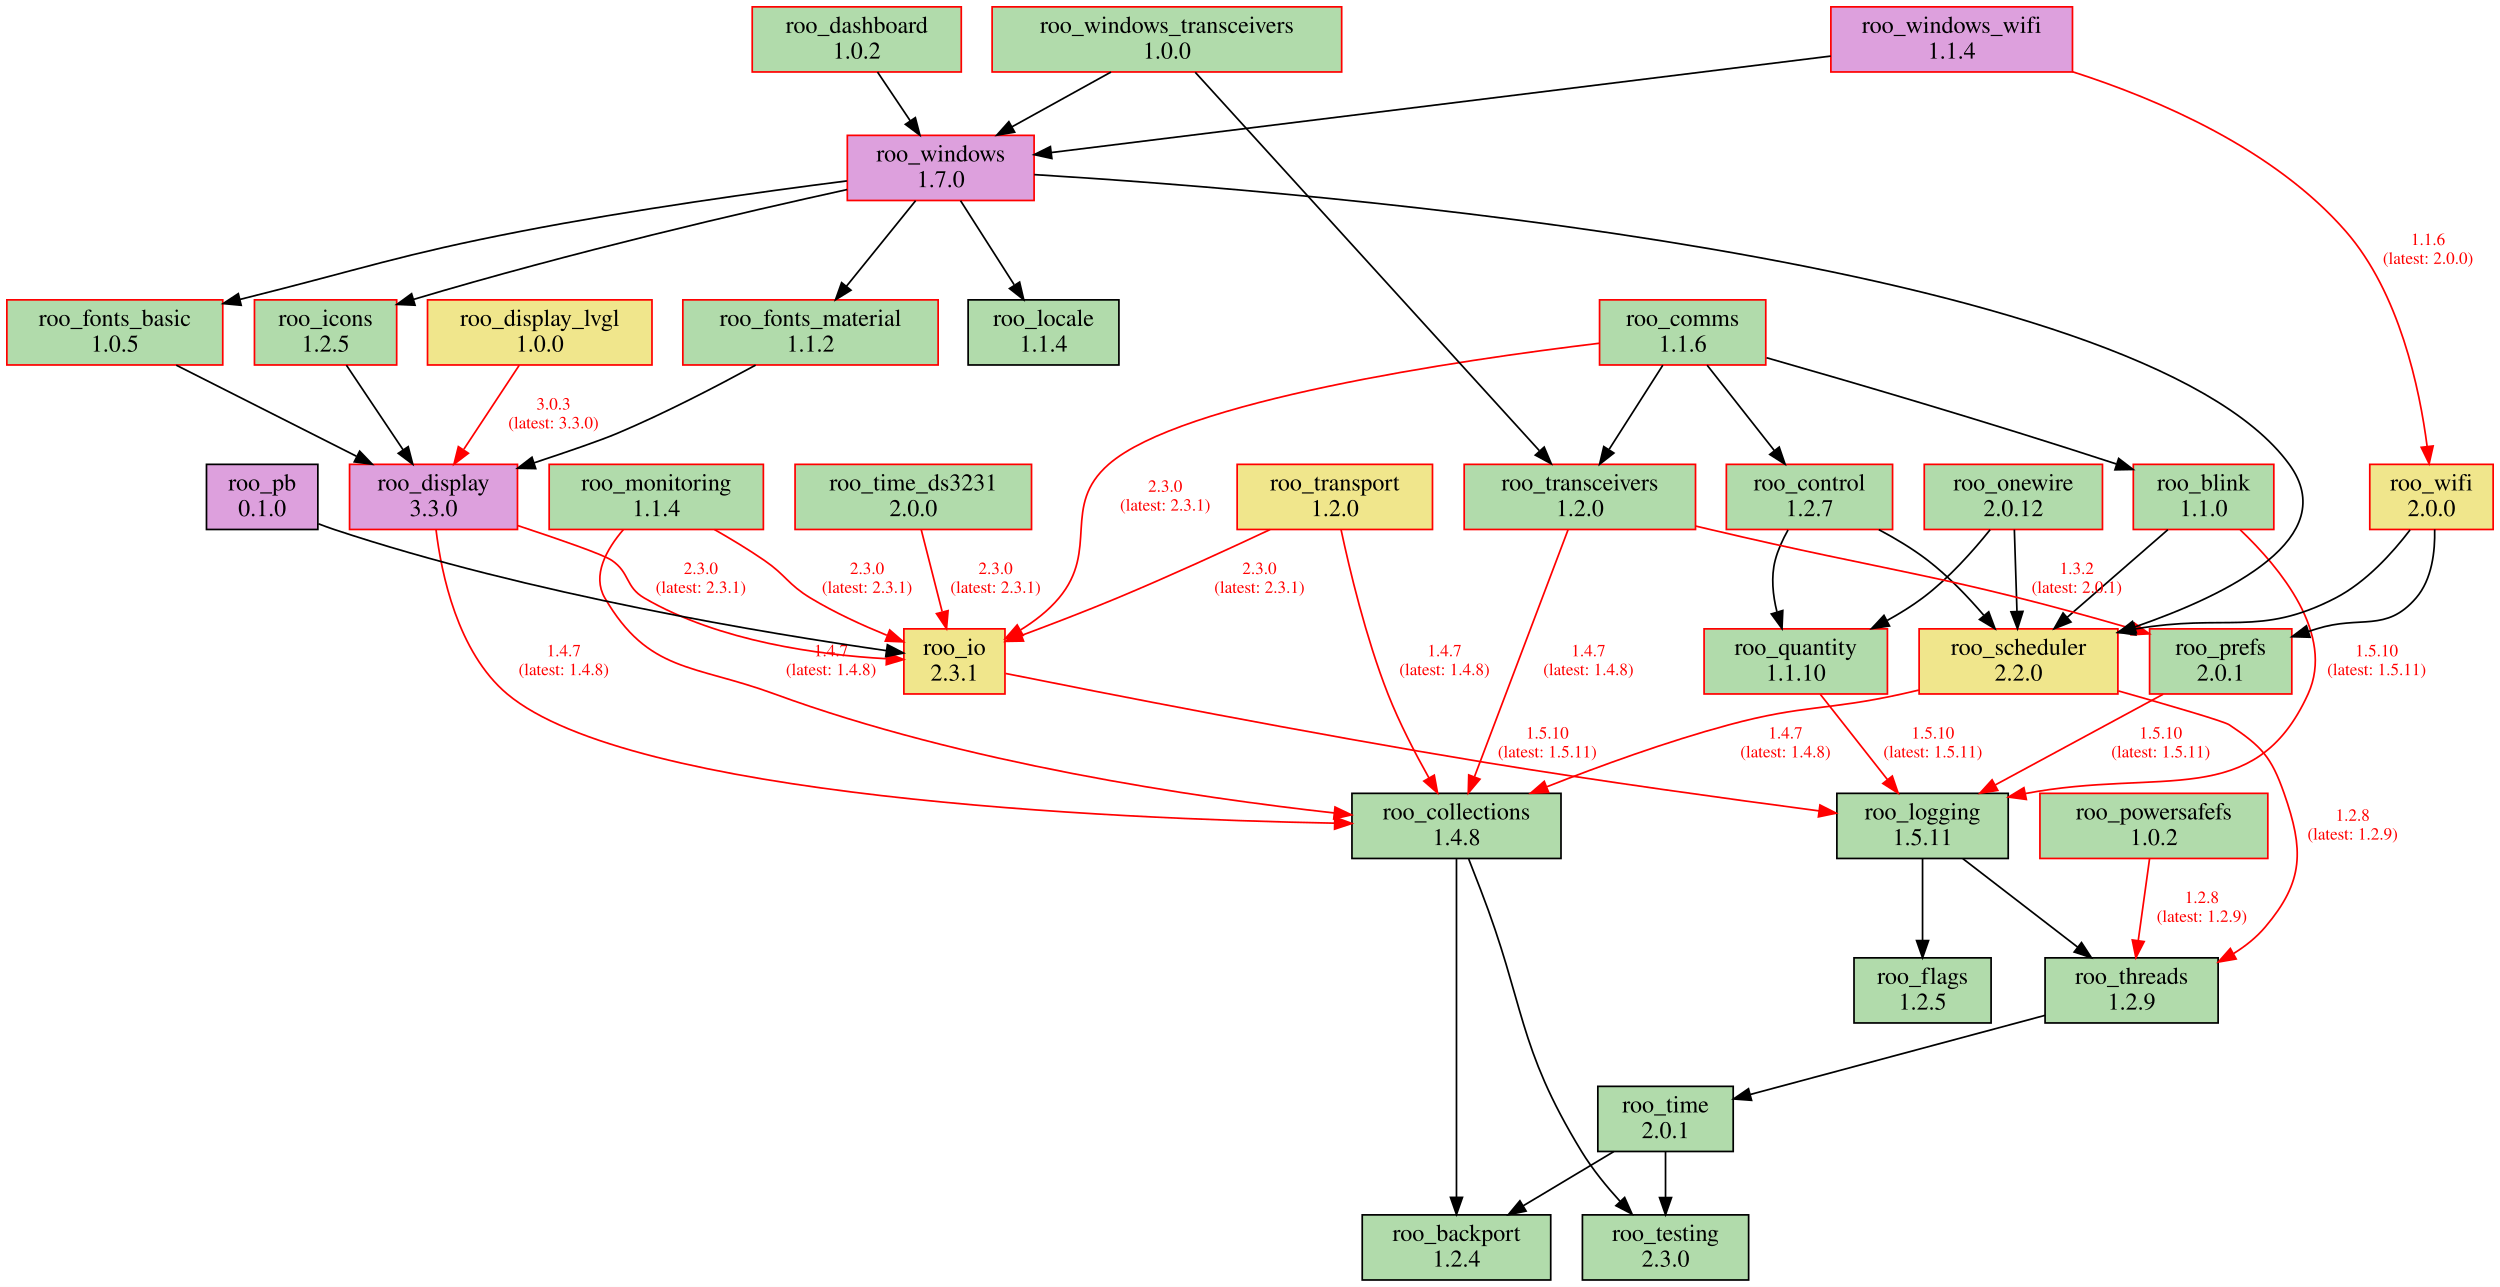
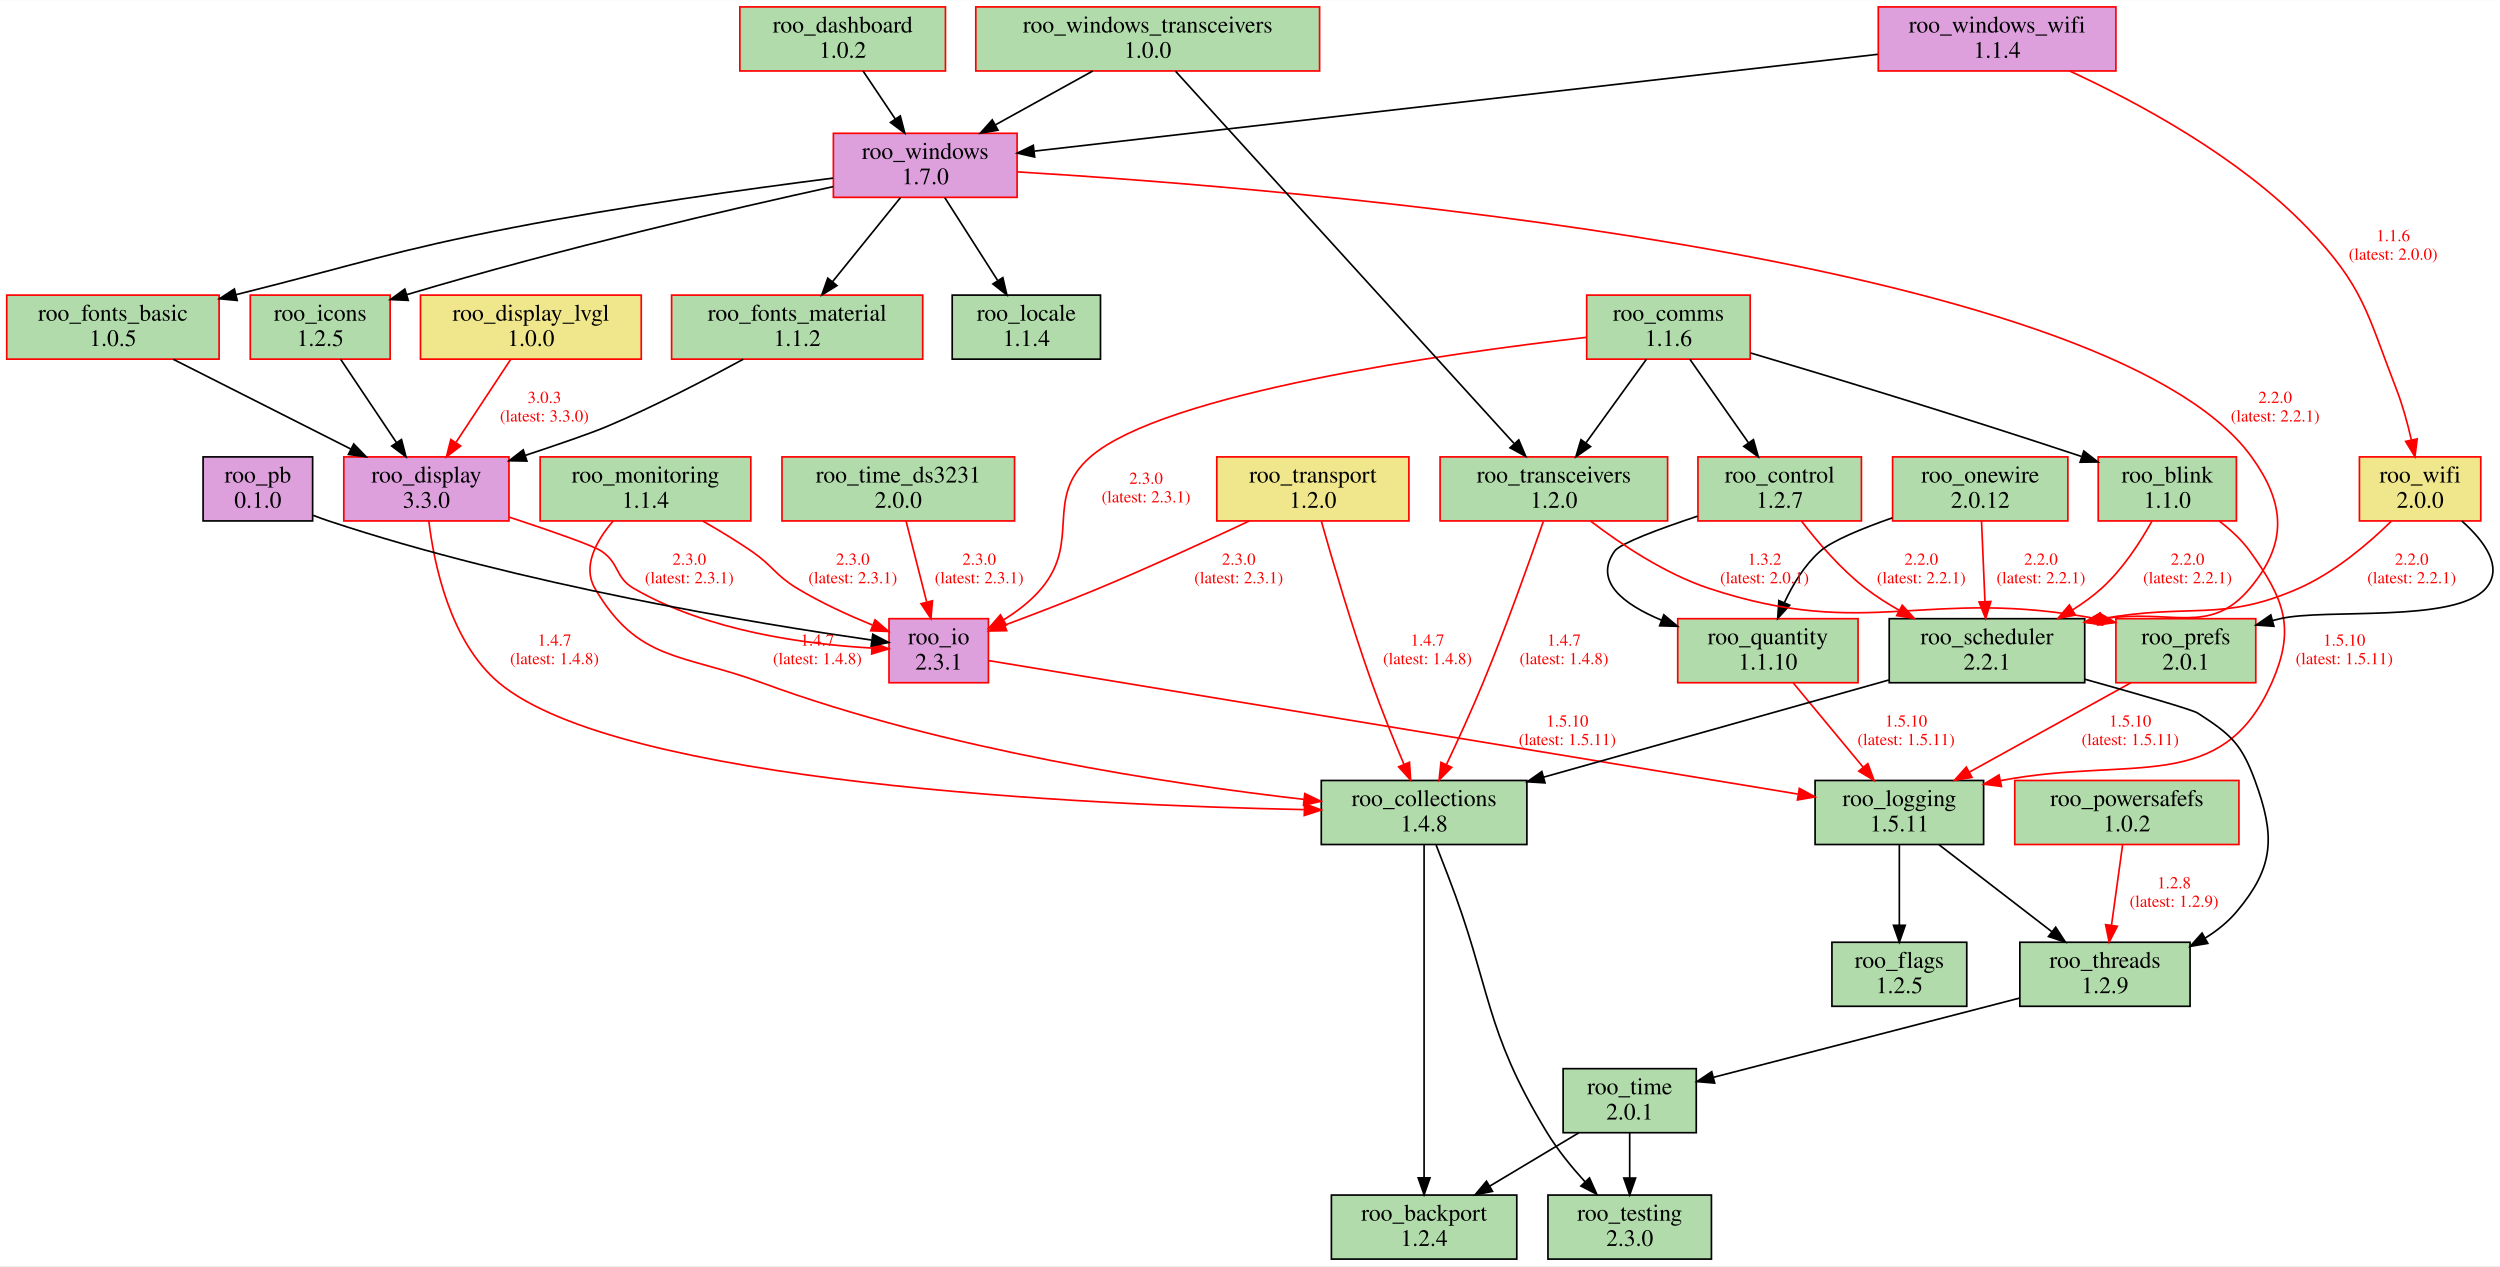
- <svg xmlns="http://www.w3.org/2000/svg" width="1459pt" height="751pt" viewBox="0.00 0.00 1459.00 751.00">
+ <svg xmlns="http://www.w3.org/2000/svg" width="1483pt" height="751pt" viewBox="0.00 0.00 1483.41 751.00">
  <g id="graph0" class="graph" transform="scale(1 1) rotate(0) translate(4 747)">
-     <polygon fill="white" stroke="transparent" points="-4,4 -4,-747 1455,-747 1455,4 -4,4" />
+     <polygon fill="white" stroke="transparent" points="-4,4 -4,-747 1479.41,-747 1479.41,4 -4,4" />
    <g id="node1" class="node">
-       <polygon fill="#b1dbab" stroke="black" points="901,-38 791,-38 791,0 901,0 901,-38" />
-       <text text-anchor="middle" x="846" y="-22.8" font-family="Times,serif" font-size="14.00">roo_backport</text>
-       <text text-anchor="middle" x="846" y="-7.8" font-family="Times,serif" font-size="14.00">1.2.4</text>
+       <polygon fill="#b1dbab" stroke="black" points="896,-38 786,-38 786,0 896,0 896,-38" />
+       <text text-anchor="middle" x="841" y="-22.8" font-family="Times,serif" font-size="14.00">roo_backport</text>
+       <text text-anchor="middle" x="841" y="-7.8" font-family="Times,serif" font-size="14.00">1.2.4</text>
    </g>
    <g id="node2" class="node">
      <polygon fill="#b1dbab" stroke="red" points="1323,-476 1241,-476 1241,-438 1323,-438 1323,-476" />
      <text text-anchor="middle" x="1282" y="-460.8" font-family="Times,serif" font-size="14.00">roo_blink</text>
      <text text-anchor="middle" x="1282" y="-445.8" font-family="Times,serif" font-size="14.00">1.1.0</text>
    </g>
    <g id="node15" class="node">
-       <polygon fill="#b1dbab" stroke="black" points="1168,-284 1068,-284 1068,-246 1168,-246 1168,-284" />
-       <text text-anchor="middle" x="1118" y="-268.8" font-family="Times,serif" font-size="14.00">roo_logging</text>
-       <text text-anchor="middle" x="1118" y="-253.8" font-family="Times,serif" font-size="14.00">1.5.11</text>
+       <polygon fill="#b1dbab" stroke="black" points="1173,-284 1073,-284 1073,-246 1173,-246 1173,-284" />
+       <text text-anchor="middle" x="1123" y="-268.8" font-family="Times,serif" font-size="14.00">roo_logging</text>
+       <text text-anchor="middle" x="1123" y="-253.8" font-family="Times,serif" font-size="14.00">1.5.11</text>
    </g>
    <g id="edge1" class="edge">
-       <path fill="none" stroke="red" d="M1303.38,-437.8C1326.73,-415.6 1358.82,-376.73 1343,-342 1311.86,-273.66 1257.67,-299.03 1177.93,-283.88" />
-       <polygon fill="red" stroke="red" points="1178.58,-280.44 1168.08,-281.83 1177.15,-287.3 1178.58,-280.44" />
-       <text text-anchor="middle" x="1383" y="-364" font-family="Times,serif" font-size="10.00" fill="red">1.5.10</text>
-       <text text-anchor="middle" x="1383" y="-353" font-family="Times,serif" font-size="10.00" fill="red">(latest: 1.5.11)</text>
+       <path fill="none" stroke="red" d="M1312.88,-437.86C1319.58,-432.78 1326.12,-426.76 1331,-420 1351.58,-391.51 1358.22,-374.14 1344,-342 1314.33,-274.93 1261.16,-298.76 1183.22,-283.94" />
+       <polygon fill="red" stroke="red" points="1183.58,-280.44 1173.08,-281.82 1182.15,-287.29 1183.58,-280.44" />
+       <text text-anchor="middle" x="1387" y="-364" font-family="Times,serif" font-size="10.00" fill="red">1.5.10</text>
+       <text text-anchor="middle" x="1387" y="-353" font-family="Times,serif" font-size="10.00" fill="red">(latest: 1.5.11)</text>
    </g>
    <g id="node22" class="node">
-       <polygon fill="khaki" stroke="red" points="1232,-380 1116,-380 1116,-342 1232,-342 1232,-380" />
-       <text text-anchor="middle" x="1174" y="-364.8" font-family="Times,serif" font-size="14.00">roo_scheduler</text>
-       <text text-anchor="middle" x="1174" y="-349.8" font-family="Times,serif" font-size="14.00">2.2.0</text>
+       <polygon fill="#b1dbab" stroke="black" points="1233,-380 1117,-380 1117,-342 1233,-342 1233,-380" />
+       <text text-anchor="middle" x="1175" y="-364.8" font-family="Times,serif" font-size="14.00">roo_scheduler</text>
+       <text text-anchor="middle" x="1175" y="-349.8" font-family="Times,serif" font-size="14.00">2.2.1</text>
    </g>
    <g id="edge2" class="edge">
-       <path fill="none" stroke="black" d="M1261.18,-437.88C1244.44,-423.31 1220.77,-402.71 1202.31,-386.64" />
-       <polygon fill="black" stroke="black" points="1204.6,-383.99 1194.76,-380.07 1200,-389.27 1204.6,-383.99" />
+       <path fill="none" stroke="red" d="M1272.86,-437.8C1265.96,-425.41 1255.54,-409.28 1243,-398 1237.86,-393.38 1232.03,-389.15 1225.98,-385.35" />
+       <polygon fill="red" stroke="red" points="1227.43,-382.14 1217.03,-380.1 1223.88,-388.18 1227.43,-382.14" />
+       <text text-anchor="middle" x="1294" y="-412" font-family="Times,serif" font-size="10.00" fill="red">2.2.0</text>
+       <text text-anchor="middle" x="1294" y="-401" font-family="Times,serif" font-size="10.00" fill="red">(latest: 2.2.1)</text>
    </g>
    <g id="node3" class="node">
-       <polygon fill="#b1dbab" stroke="black" points="907,-284 785,-284 785,-246 907,-246 907,-284" />
-       <text text-anchor="middle" x="846" y="-268.8" font-family="Times,serif" font-size="14.00">roo_collections</text>
-       <text text-anchor="middle" x="846" y="-253.8" font-family="Times,serif" font-size="14.00">1.4.8</text>
+       <polygon fill="#b1dbab" stroke="black" points="902,-284 780,-284 780,-246 902,-246 902,-284" />
+       <text text-anchor="middle" x="841" y="-268.8" font-family="Times,serif" font-size="14.00">roo_collections</text>
+       <text text-anchor="middle" x="841" y="-253.8" font-family="Times,serif" font-size="14.00">1.4.8</text>
    </g>
    <g id="edge4" class="edge">
-       <path fill="none" stroke="black" d="M846,-245.66C846,-203.43 846,-99.07 846,-48.45" />
-       <polygon fill="black" stroke="black" points="849.5,-48.22 846,-38.22 842.5,-48.22 849.5,-48.22" />
+       <path fill="none" stroke="black" d="M841,-245.66C841,-203.43 841,-99.07 841,-48.45" />
+       <polygon fill="black" stroke="black" points="844.5,-48.22 841,-38.22 837.5,-48.22 844.5,-48.22" />
    </g>
    <g id="node23" class="node">
-       <polygon fill="#b1dbab" stroke="black" points="1016.5,-38 919.5,-38 919.5,0 1016.5,0 1016.5,-38" />
-       <text text-anchor="middle" x="968" y="-22.8" font-family="Times,serif" font-size="14.00">roo_testing</text>
-       <text text-anchor="middle" x="968" y="-7.8" font-family="Times,serif" font-size="14.00">2.3.0</text>
+       <polygon fill="#b1dbab" stroke="black" points="1011.5,-38 914.5,-38 914.5,0 1011.5,0 1011.5,-38" />
+       <text text-anchor="middle" x="963" y="-22.8" font-family="Times,serif" font-size="14.00">roo_testing</text>
+       <text text-anchor="middle" x="963" y="-7.8" font-family="Times,serif" font-size="14.00">2.3.0</text>
    </g>
    <g id="edge3" class="edge">
-       <path fill="none" stroke="black" d="M853.13,-245.69C855.34,-240.02 857.77,-233.75 860,-228 886.32,-160.04 881.04,-137.21 919,-75 925.29,-64.7 933.59,-54.52 941.58,-45.77" />
-       <polygon fill="black" stroke="black" points="944.14,-48.16 948.46,-38.49 939.05,-43.36 944.14,-48.16" />
+       <path fill="none" stroke="black" d="M848.13,-245.69C850.34,-240.02 852.77,-233.75 855,-228 881.32,-160.04 876.04,-137.21 914,-75 920.29,-64.7 928.59,-54.52 936.58,-45.77" />
+       <polygon fill="black" stroke="black" points="939.14,-48.16 943.46,-38.49 934.05,-43.36 939.14,-48.16" />
    </g>
    <g id="node4" class="node">
-       <polygon fill="#b1dbab" stroke="red" points="1026.5,-572 929.5,-572 929.5,-534 1026.5,-534 1026.5,-572" />
-       <text text-anchor="middle" x="978" y="-556.8" font-family="Times,serif" font-size="14.00">roo_comms</text>
-       <text text-anchor="middle" x="978" y="-541.8" font-family="Times,serif" font-size="14.00">1.1.6</text>
+       <polygon fill="#b1dbab" stroke="red" points="1034.5,-572 937.5,-572 937.5,-534 1034.5,-534 1034.5,-572" />
+       <text text-anchor="middle" x="986" y="-556.8" font-family="Times,serif" font-size="14.00">roo_comms</text>
+       <text text-anchor="middle" x="986" y="-541.8" font-family="Times,serif" font-size="14.00">1.1.6</text>
    </g>
    <g id="edge5" class="edge">
-       <path fill="none" stroke="black" d="M1026.94,-538.22C1076.17,-524.16 1154.43,-501.3 1231.04,-476.24" />
-       <polygon fill="black" stroke="black" points="1232.45,-479.46 1240.86,-473.01 1230.27,-472.81 1232.45,-479.46" />
+       <path fill="none" stroke="black" d="M1034.75,-537.66C1082.4,-523.48 1157.19,-500.8 1230.93,-476.29" />
+       <polygon fill="black" stroke="black" points="1232.47,-479.47 1240.85,-472.98 1230.26,-472.83 1232.47,-479.47" />
    </g>
    <g id="node5" class="node">
      <polygon fill="#b1dbab" stroke="red" points="1100.5,-476 1003.5,-476 1003.5,-438 1100.5,-438 1100.5,-476" />
      <text text-anchor="middle" x="1052" y="-460.8" font-family="Times,serif" font-size="14.00">roo_control</text>
      <text text-anchor="middle" x="1052" y="-445.8" font-family="Times,serif" font-size="14.00">1.2.7</text>
    </g>
    <g id="edge6" class="edge">
-       <path fill="none" stroke="black" d="M992.27,-533.88C1003.43,-519.7 1019.09,-499.81 1031.58,-483.94" />
-       <polygon fill="black" stroke="black" points="1034.34,-486.09 1037.78,-476.07 1028.84,-481.76 1034.34,-486.09" />
+       <path fill="none" stroke="black" d="M998.73,-533.88C1008.59,-519.83 1022.39,-500.17 1033.48,-484.38" />
+       <polygon fill="black" stroke="black" points="1036.43,-486.26 1039.31,-476.07 1030.7,-482.24 1036.43,-486.26" />
    </g>
    <g id="node13" class="node">
-       <polygon fill="khaki" stroke="red" points="582.5,-380 523.5,-380 523.5,-342 582.5,-342 582.5,-380" />
+       <polygon fill="plum" stroke="red" points="582.5,-380 523.5,-380 523.5,-342 582.5,-342 582.5,-380" />
      <text text-anchor="middle" x="553" y="-364.8" font-family="Times,serif" font-size="14.00">roo_io</text>
      <text text-anchor="middle" x="553" y="-349.8" font-family="Times,serif" font-size="14.00">2.3.1</text>
    </g>
    <g id="edge7" class="edge">
-       <path fill="none" stroke="red" d="M929.23,-546.66C846.93,-536.73 685.3,-513.02 643,-476 615.17,-451.64 637.74,-426.36 614,-398 607.86,-390.66 599.81,-384.45 591.58,-379.37" />
+       <path fill="none" stroke="red" d="M937.41,-546.96C853.59,-537.36 686.58,-513.95 643,-476 615.11,-451.71 637.74,-426.36 614,-398 607.86,-390.66 599.81,-384.45 591.58,-379.37" />
      <polygon fill="red" stroke="red" points="593.09,-376.2 582.67,-374.3 589.63,-382.29 593.09,-376.2" />
      <text text-anchor="middle" x="676" y="-460" font-family="Times,serif" font-size="10.00" fill="red">2.3.0</text>
      <text text-anchor="middle" x="676" y="-449" font-family="Times,serif" font-size="10.00" fill="red">(latest: 2.3.1)</text>
    </g>
    <g id="node27" class="node">
      <polygon fill="#b1dbab" stroke="red" points="985.5,-476 850.5,-476 850.5,-438 985.5,-438 985.5,-476" />
      <text text-anchor="middle" x="918" y="-460.8" font-family="Times,serif" font-size="14.00">roo_transceivers</text>
      <text text-anchor="middle" x="918" y="-445.8" font-family="Times,serif" font-size="14.00">1.2.0</text>
    </g>
    <g id="edge8" class="edge">
-       <path fill="none" stroke="black" d="M966.43,-533.88C957.55,-519.96 945.15,-500.53 935.12,-484.82" />
-       <polygon fill="black" stroke="black" points="937.86,-482.61 929.53,-476.07 931.96,-486.38 937.86,-482.61" />
+       <path fill="none" stroke="black" d="M972.89,-533.88C962.73,-519.83 948.51,-500.17 937.08,-484.38" />
+       <polygon fill="black" stroke="black" points="939.77,-482.12 931.07,-476.07 934.1,-486.22 939.77,-482.12" />
    </g>
    <g id="node21" class="node">
-       <polygon fill="#b1dbab" stroke="red" points="1097.5,-380 990.5,-380 990.5,-342 1097.5,-342 1097.5,-380" />
-       <text text-anchor="middle" x="1044" y="-364.8" font-family="Times,serif" font-size="14.00">roo_quantity</text>
-       <text text-anchor="middle" x="1044" y="-349.8" font-family="Times,serif" font-size="14.00">1.1.10</text>
+       <polygon fill="#b1dbab" stroke="red" points="1098.5,-380 991.5,-380 991.5,-342 1098.5,-342 1098.5,-380" />
+       <text text-anchor="middle" x="1045" y="-364.8" font-family="Times,serif" font-size="14.00">roo_quantity</text>
+       <text text-anchor="middle" x="1045" y="-349.8" font-family="Times,serif" font-size="14.00">1.1.10</text>
    </g>
    <g id="edge9" class="edge">
-       <path fill="none" stroke="black" d="M1039.5,-437.71C1036.43,-432.25 1033.58,-426.09 1032,-420 1029.48,-410.28 1030.63,-399.53 1033.02,-389.96" />
-       <polygon fill="black" stroke="black" points="1036.44,-390.72 1035.98,-380.13 1029.74,-388.7 1036.44,-390.72" />
+       <path fill="none" stroke="black" d="M1003.27,-440.83C980.31,-433.2 957.22,-424.61 954,-420 941.55,-402.17 959.11,-388.58 982.01,-379.06" />
+       <polygon fill="black" stroke="black" points="983.27,-382.32 991.36,-375.48 980.77,-375.78 983.27,-382.32" />
    </g>
    <g id="edge10" class="edge">
-       <path fill="none" stroke="black" d="M1092.49,-437.89C1102.23,-432.73 1112.32,-426.67 1121,-420 1132.98,-410.79 1144.51,-398.69 1153.74,-387.93" />
-       <polygon fill="black" stroke="black" points="1156.61,-389.95 1160.33,-380.03 1151.24,-385.47 1156.61,-389.95" />
+       <path fill="none" stroke="red" d="M1064.97,-437.86C1074.47,-425.5 1088.24,-409.38 1103,-398 1109.15,-393.26 1116.02,-388.88 1123.01,-384.93" />
+       <polygon fill="red" stroke="red" points="1124.73,-387.98 1131.88,-380.17 1121.41,-381.82 1124.73,-387.98" />
+       <text text-anchor="middle" x="1136" y="-412" font-family="Times,serif" font-size="10.00" fill="red">2.2.0</text>
+       <text text-anchor="middle" x="1136" y="-401" font-family="Times,serif" font-size="10.00" fill="red">(latest: 2.2.1)</text>
    </g>
    <g id="node6" class="node">
      <polygon fill="#b1dbab" stroke="red" points="557,-743 435,-743 435,-705 557,-705 557,-743" />
      <text text-anchor="middle" x="496" y="-727.8" font-family="Times,serif" font-size="14.00">roo_dashboard</text>
      <text text-anchor="middle" x="496" y="-712.8" font-family="Times,serif" font-size="14.00">1.0.2</text>
    </g>
    <g id="node30" class="node">
      <polygon fill="plum" stroke="red" points="599.5,-668 490.5,-668 490.5,-630 599.5,-630 599.5,-668" />
      <text text-anchor="middle" x="545" y="-652.8" font-family="Times,serif" font-size="14.00">roo_windows</text>
      <text text-anchor="middle" x="545" y="-637.8" font-family="Times,serif" font-size="14.00">1.7.0</text>
    </g>
    <g id="edge11" class="edge">
      <path fill="none" stroke="black" d="M508.11,-704.96C513.88,-696.36 520.9,-685.9 527.26,-676.43" />
      <polygon fill="black" stroke="black" points="530.19,-678.34 532.86,-668.09 524.38,-674.44 530.19,-678.34" />
    </g>
    <g id="node7" class="node">
      <polygon fill="plum" stroke="red" points="298,-476 200,-476 200,-438 298,-438 298,-476" />
      <text text-anchor="middle" x="249" y="-460.8" font-family="Times,serif" font-size="14.00">roo_display</text>
      <text text-anchor="middle" x="249" y="-445.8" font-family="Times,serif" font-size="14.00">3.3.0</text>
    </g>
    <g id="edge12" class="edge">
-       <path fill="none" stroke="red" d="M250.46,-437.87C253.54,-412.39 263.01,-366.36 292,-342 363.72,-281.75 642.11,-269.15 774.84,-266.6" />
-       <polygon fill="red" stroke="red" points="774.97,-270.09 784.91,-266.42 774.85,-263.09 774.97,-270.09" />
+       <path fill="none" stroke="red" d="M250.46,-437.88C253.54,-412.39 263.02,-366.37 292,-342 362.9,-282.39 637.69,-269.45 769.58,-266.71" />
+       <polygon fill="red" stroke="red" points="770.04,-270.2 779.97,-266.5 769.91,-263.2 770.04,-270.2" />
      <text text-anchor="middle" x="325" y="-364" font-family="Times,serif" font-size="10.00" fill="red">1.4.7</text>
      <text text-anchor="middle" x="325" y="-353" font-family="Times,serif" font-size="10.00" fill="red">(latest: 1.4.8)</text>
    </g>
    <g id="edge13" class="edge">
      <path fill="none" stroke="red" d="M298.07,-440.29C322.55,-432.22 348,-423.39 353,-420 363.69,-412.75 360.84,-404.5 372,-398 415.78,-372.5 474.54,-364.77 513.06,-362.58" />
      <polygon fill="red" stroke="red" points="513.54,-366.06 523.36,-362.1 513.21,-359.07 513.54,-366.06" />
      <text text-anchor="middle" x="405" y="-412" font-family="Times,serif" font-size="10.00" fill="red">2.3.0</text>
      <text text-anchor="middle" x="405" y="-401" font-family="Times,serif" font-size="10.00" fill="red">(latest: 2.3.1)</text>
    </g>
    <g id="node8" class="node">
      <polygon fill="khaki" stroke="red" points="376.5,-572 245.5,-572 245.5,-534 376.5,-534 376.5,-572" />
      <text text-anchor="middle" x="311" y="-556.8" font-family="Times,serif" font-size="14.00">roo_display_lvgl</text>
      <text text-anchor="middle" x="311" y="-541.8" font-family="Times,serif" font-size="14.00">1.0.0</text>
    </g>
    <g id="edge14" class="edge">
      <path fill="none" stroke="red" d="M299.05,-533.88C289.87,-519.96 277.05,-500.53 266.69,-484.82" />
      <polygon fill="red" stroke="red" points="269.35,-482.49 260.92,-476.07 263.5,-486.34 269.35,-482.49" />
      <text text-anchor="middle" x="319" y="-508" font-family="Times,serif" font-size="10.00" fill="red">3.0.3</text>
      <text text-anchor="middle" x="319" y="-497" font-family="Times,serif" font-size="10.00" fill="red">(latest: 3.3.0)</text>
    </g>
    <g id="node9" class="node">
-       <polygon fill="#b1dbab" stroke="black" points="1158,-188 1078,-188 1078,-150 1158,-150 1158,-188" />
-       <text text-anchor="middle" x="1118" y="-172.8" font-family="Times,serif" font-size="14.00">roo_flags</text>
-       <text text-anchor="middle" x="1118" y="-157.8" font-family="Times,serif" font-size="14.00">1.2.5</text>
+       <polygon fill="#b1dbab" stroke="black" points="1163,-188 1083,-188 1083,-150 1163,-150 1163,-188" />
+       <text text-anchor="middle" x="1123" y="-172.8" font-family="Times,serif" font-size="14.00">roo_flags</text>
+       <text text-anchor="middle" x="1123" y="-157.8" font-family="Times,serif" font-size="14.00">1.2.5</text>
    </g>
    <g id="node10" class="node">
      <polygon fill="#b1dbab" stroke="red" points="126,-572 0,-572 0,-534 126,-534 126,-572" />
      <text text-anchor="middle" x="63" y="-556.8" font-family="Times,serif" font-size="14.00">roo_fonts_basic</text>
      <text text-anchor="middle" x="63" y="-541.8" font-family="Times,serif" font-size="14.00">1.0.5</text>
    </g>
    <g id="edge15" class="edge">
      <path fill="none" stroke="black" d="M98.86,-533.88C128.84,-518.73 171.75,-497.04 204.02,-480.73" />
      <polygon fill="black" stroke="black" points="205.9,-483.7 213.25,-476.07 202.74,-477.46 205.9,-483.7" />
    </g>
    <g id="node11" class="node">
      <polygon fill="#b1dbab" stroke="red" points="543.5,-572 394.5,-572 394.5,-534 543.5,-534 543.5,-572" />
      <text text-anchor="middle" x="469" y="-556.8" font-family="Times,serif" font-size="14.00">roo_fonts_material</text>
      <text text-anchor="middle" x="469" y="-541.8" font-family="Times,serif" font-size="14.00">1.1.2</text>
    </g>
    <g id="edge16" class="edge">
      <path fill="none" stroke="black" d="M436.98,-533.93C414.68,-521.76 384.04,-505.83 356,-494 346.65,-490.05 327.36,-483.41 307.69,-476.9" />
      <polygon fill="black" stroke="black" points="308.65,-473.52 298.05,-473.72 306.46,-480.17 308.65,-473.52" />
    </g>
    <g id="node12" class="node">
      <polygon fill="#b1dbab" stroke="red" points="227.5,-572 144.5,-572 144.5,-534 227.5,-534 227.5,-572" />
      <text text-anchor="middle" x="186" y="-556.8" font-family="Times,serif" font-size="14.00">roo_icons</text>
      <text text-anchor="middle" x="186" y="-541.8" font-family="Times,serif" font-size="14.00">1.2.5</text>
    </g>
    <g id="edge17" class="edge">
      <path fill="none" stroke="black" d="M198.15,-533.88C207.56,-519.83 220.74,-500.17 231.32,-484.38" />
      <polygon fill="black" stroke="black" points="234.23,-486.32 236.89,-476.07 228.42,-482.43 234.23,-486.32" />
    </g>
    <g id="edge18" class="edge">
-       <path fill="none" stroke="red" d="M582.85,-353.96C638.03,-342.88 759.8,-318.93 863,-302 929.39,-291.11 1005.83,-280.58 1057.57,-273.76" />
-       <polygon fill="red" stroke="red" points="1058.12,-277.21 1067.58,-272.44 1057.21,-270.27 1058.12,-277.21" />
-       <text text-anchor="middle" x="899" y="-316" font-family="Times,serif" font-size="10.00" fill="red">1.5.10</text>
-       <text text-anchor="middle" x="899" y="-305" font-family="Times,serif" font-size="10.00" fill="red">(latest: 1.5.11)</text>
+       <path fill="none" stroke="red" d="M582.84,-355.08C672.65,-340.27 941.66,-295.9 1062.76,-275.93" />
+       <polygon fill="red" stroke="red" points="1063.66,-279.33 1072.96,-274.25 1062.53,-272.43 1063.66,-279.33" />
+       <text text-anchor="middle" x="926" y="-316" font-family="Times,serif" font-size="10.00" fill="red">1.5.10</text>
+       <text text-anchor="middle" x="926" y="-305" font-family="Times,serif" font-size="10.00" fill="red">(latest: 1.5.11)</text>
    </g>
    <g id="node14" class="node">
      <polygon fill="#b1dbab" stroke="black" points="649,-572 561,-572 561,-534 649,-534 649,-572" />
      <text text-anchor="middle" x="605" y="-556.8" font-family="Times,serif" font-size="14.00">roo_locale</text>
      <text text-anchor="middle" x="605" y="-541.8" font-family="Times,serif" font-size="14.00">1.1.4</text>
    </g>
    <g id="edge19" class="edge">
-       <path fill="none" stroke="black" d="M1118,-245.88C1118,-232.35 1118,-213.62 1118,-198.15" />
-       <polygon fill="black" stroke="black" points="1121.5,-198.07 1118,-188.07 1114.5,-198.07 1121.5,-198.07" />
+       <path fill="none" stroke="black" d="M1123,-245.88C1123,-232.35 1123,-213.62 1123,-198.15" />
+       <polygon fill="black" stroke="black" points="1126.5,-198.07 1123,-188.07 1119.5,-198.07 1126.5,-198.07" />
    </g>
    <g id="node24" class="node">
-       <polygon fill="#b1dbab" stroke="black" points="1290.5,-188 1189.5,-188 1189.5,-150 1290.5,-150 1290.5,-188" />
-       <text text-anchor="middle" x="1240" y="-172.8" font-family="Times,serif" font-size="14.00">roo_threads</text>
-       <text text-anchor="middle" x="1240" y="-157.8" font-family="Times,serif" font-size="14.00">1.2.9</text>
+       <polygon fill="#b1dbab" stroke="black" points="1295.5,-188 1194.5,-188 1194.5,-150 1295.5,-150 1295.5,-188" />
+       <text text-anchor="middle" x="1245" y="-172.8" font-family="Times,serif" font-size="14.00">roo_threads</text>
+       <text text-anchor="middle" x="1245" y="-157.8" font-family="Times,serif" font-size="14.00">1.2.9</text>
    </g>
    <g id="edge20" class="edge">
-       <path fill="none" stroke="black" d="M1141.52,-245.88C1160.59,-231.18 1187.65,-210.34 1208.57,-194.21" />
-       <polygon fill="black" stroke="black" points="1210.76,-196.94 1216.55,-188.07 1206.49,-191.4 1210.76,-196.94" />
+       <path fill="none" stroke="black" d="M1146.52,-245.88C1165.59,-231.18 1192.65,-210.34 1213.57,-194.21" />
+       <polygon fill="black" stroke="black" points="1215.76,-196.94 1221.55,-188.07 1211.49,-191.4 1215.76,-196.94" />
    </g>
    <g id="node16" class="node">
      <polygon fill="#b1dbab" stroke="red" points="441.5,-476 316.5,-476 316.5,-438 441.5,-438 441.5,-476" />
      <text text-anchor="middle" x="379" y="-460.8" font-family="Times,serif" font-size="14.00">roo_monitoring</text>
      <text text-anchor="middle" x="379" y="-445.8" font-family="Times,serif" font-size="14.00">1.1.4</text>
    </g>
    <g id="edge21" class="edge">
-       <path fill="none" stroke="red" d="M359.84,-437.98C349.92,-426.4 341.35,-411.12 349,-398 374.47,-354.33 400.54,-359.42 448,-342 558.04,-301.62 693.44,-281.61 774.57,-272.56" />
-       <polygon fill="red" stroke="red" points="775.12,-276.02 784.68,-271.45 774.36,-269.06 775.12,-276.02" />
+       <path fill="none" stroke="red" d="M359.84,-437.98C349.92,-426.4 341.35,-411.12 349,-398 374.47,-354.33 400.56,-359.47 448,-342 556.34,-302.09 689.59,-281.98 769.78,-272.77" />
+       <polygon fill="red" stroke="red" points="770.22,-276.24 779.77,-271.65 769.44,-269.28 770.22,-276.24" />
      <text text-anchor="middle" x="481" y="-364" font-family="Times,serif" font-size="10.00" fill="red">1.4.7</text>
      <text text-anchor="middle" x="481" y="-353" font-family="Times,serif" font-size="10.00" fill="red">(latest: 1.4.8)</text>
    </g>
    <g id="edge22" class="edge">
      <path fill="none" stroke="red" d="M412.98,-437.94C422.56,-432.49 432.86,-426.27 442,-420 454.76,-411.24 455.76,-406.02 469,-398 482.9,-389.59 499.11,-382.15 513.57,-376.25" />
      <polygon fill="red" stroke="red" points="515.24,-379.35 523.25,-372.41 512.66,-372.84 515.24,-379.35" />
      <text text-anchor="middle" x="502" y="-412" font-family="Times,serif" font-size="10.00" fill="red">2.3.0</text>
      <text text-anchor="middle" x="502" y="-401" font-family="Times,serif" font-size="10.00" fill="red">(latest: 2.3.1)</text>
    </g>
    <g id="node17" class="node">
      <polygon fill="#b1dbab" stroke="red" points="1223,-476 1119,-476 1119,-438 1223,-438 1223,-476" />
      <text text-anchor="middle" x="1171" y="-460.8" font-family="Times,serif" font-size="14.00">roo_onewire</text>
      <text text-anchor="middle" x="1171" y="-445.8" font-family="Times,serif" font-size="14.00">2.0.12</text>
    </g>
    <g id="edge24" class="edge">
-       <path fill="none" stroke="black" d="M1157.43,-437.84C1147.51,-425.47 1133.19,-409.35 1118,-398 1111.64,-393.25 1104.56,-388.87 1097.37,-384.91" />
-       <polygon fill="black" stroke="black" points="1098.72,-381.68 1088.24,-380.14 1095.48,-387.88 1098.72,-381.68" />
+       <path fill="none" stroke="black" d="M1118.86,-439.85C1100.68,-433.47 1083.05,-426.2 1076,-420 1066.74,-411.86 1059.78,-400.27 1054.82,-389.59" />
+       <polygon fill="black" stroke="black" points="1057.95,-388 1050.83,-380.16 1051.51,-390.74 1057.95,-388" />
    </g>
    <g id="edge23" class="edge">
-       <path fill="none" stroke="black" d="M1171.58,-437.88C1172.01,-424.35 1172.61,-405.62 1173.1,-390.15" />
-       <polygon fill="black" stroke="black" points="1176.6,-390.18 1173.42,-380.07 1169.61,-389.95 1176.6,-390.18" />
+       <path fill="none" stroke="red" d="M1171.77,-437.88C1172.35,-424.35 1173.14,-405.62 1173.8,-390.15" />
+       <polygon fill="red" stroke="red" points="1177.3,-390.21 1174.23,-380.07 1170.31,-389.91 1177.3,-390.21" />
+       <text text-anchor="middle" x="1207" y="-412" font-family="Times,serif" font-size="10.00" fill="red">2.2.0</text>
+       <text text-anchor="middle" x="1207" y="-401" font-family="Times,serif" font-size="10.00" fill="red">(latest: 2.2.1)</text>
    </g>
    <g id="node18" class="node">
      <polygon fill="plum" stroke="black" points="181.5,-476 116.5,-476 116.5,-438 181.5,-438 181.5,-476" />
      <text text-anchor="middle" x="149" y="-460.8" font-family="Times,serif" font-size="14.00">roo_pb</text>
      <text text-anchor="middle" x="149" y="-445.8" font-family="Times,serif" font-size="14.00">0.1.0</text>
    </g>
    <g id="edge25" class="edge">
      <path fill="none" stroke="black" d="M181.81,-441.32C184.89,-440.13 187.99,-439 191,-438 304.94,-400.07 445.57,-377 513.11,-367.32" />
      <polygon fill="black" stroke="black" points="513.89,-370.75 523.31,-365.88 512.91,-363.81 513.89,-370.75" />
    </g>
    <g id="node19" class="node">
-       <polygon fill="#b1dbab" stroke="red" points="1319.5,-284 1186.5,-284 1186.5,-246 1319.5,-246 1319.5,-284" />
-       <text text-anchor="middle" x="1253" y="-268.8" font-family="Times,serif" font-size="14.00">roo_powersafefs</text>
-       <text text-anchor="middle" x="1253" y="-253.8" font-family="Times,serif" font-size="14.00">1.0.2</text>
+       <polygon fill="#b1dbab" stroke="red" points="1324.5,-284 1191.5,-284 1191.5,-246 1324.5,-246 1324.5,-284" />
+       <text text-anchor="middle" x="1258" y="-268.8" font-family="Times,serif" font-size="14.00">roo_powersafefs</text>
+       <text text-anchor="middle" x="1258" y="-253.8" font-family="Times,serif" font-size="14.00">1.0.2</text>
    </g>
    <g id="edge26" class="edge">
-       <path fill="none" stroke="red" d="M1250.49,-245.88C1248.62,-232.35 1246.03,-213.62 1243.89,-198.15" />
-       <polygon fill="red" stroke="red" points="1247.34,-197.49 1242.5,-188.07 1240.4,-198.45 1247.34,-197.49" />
-       <text text-anchor="middle" x="1281" y="-220" font-family="Times,serif" font-size="10.00" fill="red">1.2.8</text>
-       <text text-anchor="middle" x="1281" y="-209" font-family="Times,serif" font-size="10.00" fill="red">(latest: 1.2.9)</text>
+       <path fill="none" stroke="red" d="M1255.49,-245.88C1253.62,-232.35 1251.03,-213.62 1248.89,-198.15" />
+       <polygon fill="red" stroke="red" points="1252.34,-197.49 1247.5,-188.07 1245.4,-198.45 1252.34,-197.49" />
+       <text text-anchor="middle" x="1286" y="-220" font-family="Times,serif" font-size="10.00" fill="red">1.2.8</text>
+       <text text-anchor="middle" x="1286" y="-209" font-family="Times,serif" font-size="10.00" fill="red">(latest: 1.2.9)</text>
    </g>
    <g id="node20" class="node">
-       <polygon fill="#b1dbab" stroke="red" points="1333.5,-380 1250.5,-380 1250.5,-342 1333.5,-342 1333.5,-380" />
-       <text text-anchor="middle" x="1292" y="-364.8" font-family="Times,serif" font-size="14.00">roo_prefs</text>
-       <text text-anchor="middle" x="1292" y="-349.8" font-family="Times,serif" font-size="14.00">2.0.1</text>
+       <polygon fill="#b1dbab" stroke="red" points="1334.5,-380 1251.5,-380 1251.5,-342 1334.5,-342 1334.5,-380" />
+       <text text-anchor="middle" x="1293" y="-364.8" font-family="Times,serif" font-size="14.00">roo_prefs</text>
+       <text text-anchor="middle" x="1293" y="-349.8" font-family="Times,serif" font-size="14.00">2.0.1</text>
    </g>
    <g id="edge27" class="edge">
-       <path fill="none" stroke="red" d="M1258.45,-341.88C1230.53,-326.79 1190.61,-305.23 1160.46,-288.94" />
-       <polygon fill="red" stroke="red" points="1161.91,-285.74 1151.45,-284.07 1158.58,-291.9 1161.91,-285.74" />
-       <text text-anchor="middle" x="1257" y="-316" font-family="Times,serif" font-size="10.00" fill="red">1.5.10</text>
-       <text text-anchor="middle" x="1257" y="-305" font-family="Times,serif" font-size="10.00" fill="red">(latest: 1.5.11)</text>
+       <path fill="none" stroke="red" d="M1260.22,-341.88C1232.94,-326.79 1193.94,-305.23 1164.49,-288.94" />
+       <polygon fill="red" stroke="red" points="1166.12,-285.84 1155.68,-284.07 1162.73,-291.97 1166.12,-285.84" />
+       <text text-anchor="middle" x="1260" y="-316" font-family="Times,serif" font-size="10.00" fill="red">1.5.10</text>
+       <text text-anchor="middle" x="1260" y="-305" font-family="Times,serif" font-size="10.00" fill="red">(latest: 1.5.11)</text>
    </g>
    <g id="edge28" class="edge">
-       <path fill="none" stroke="red" d="M1058.27,-341.88C1069.43,-327.7 1085.09,-307.81 1097.58,-291.94" />
-       <polygon fill="red" stroke="red" points="1100.34,-294.09 1103.78,-284.07 1094.84,-289.76 1100.34,-294.09" />
-       <text text-anchor="middle" x="1124" y="-316" font-family="Times,serif" font-size="10.00" fill="red">1.5.10</text>
-       <text text-anchor="middle" x="1124" y="-305" font-family="Times,serif" font-size="10.00" fill="red">(latest: 1.5.11)</text>
+       <path fill="none" stroke="red" d="M1060.04,-341.88C1071.8,-327.7 1088.31,-307.81 1101.47,-291.94" />
+       <polygon fill="red" stroke="red" points="1104.31,-294 1108.01,-284.07 1098.93,-289.53 1104.31,-294" />
+       <text text-anchor="middle" x="1127" y="-316" font-family="Times,serif" font-size="10.00" fill="red">1.5.10</text>
+       <text text-anchor="middle" x="1127" y="-305" font-family="Times,serif" font-size="10.00" fill="red">(latest: 1.5.11)</text>
    </g>
    <g id="edge29" class="edge">
-       <path fill="none" stroke="red" d="M1115.84,-344.27C1112.52,-343.47 1109.22,-342.71 1106,-342 1061.48,-332.16 1049.03,-335.86 1005,-324 968.9,-314.28 929.41,-299.89 898.82,-287.88" />
-       <polygon fill="red" stroke="red" points="899.8,-284.51 889.21,-284.07 897.22,-291.01 899.8,-284.51" />
-       <text text-anchor="middle" x="1038" y="-316" font-family="Times,serif" font-size="10.00" fill="red">1.4.7</text>
-       <text text-anchor="middle" x="1038" y="-305" font-family="Times,serif" font-size="10.00" fill="red">(latest: 1.4.8)</text>
+       <path fill="none" stroke="black" d="M1116.82,-343.63C1059.9,-327.61 973.11,-303.18 912.12,-286.02" />
+       <polygon fill="black" stroke="black" points="912.76,-282.56 902.18,-283.22 910.86,-289.3 912.76,-282.56" />
    </g>
    <g id="edge30" class="edge">
-       <path fill="none" stroke="red" d="M1232.23,-343.79C1262.57,-335.19 1294.01,-326.01 1297,-324 1315.91,-311.33 1321.46,-305.48 1329,-284 1340.59,-250.96 1340.64,-232.7 1318,-206 1312.85,-199.92 1306.44,-194.81 1299.54,-190.53" />
-       <polygon fill="red" stroke="red" points="1301.02,-187.35 1290.58,-185.54 1297.62,-193.47 1301.02,-187.35" />
-       <text text-anchor="middle" x="1369" y="-268" font-family="Times,serif" font-size="10.00" fill="red">1.2.8</text>
-       <text text-anchor="middle" x="1369" y="-257" font-family="Times,serif" font-size="10.00" fill="red">(latest: 1.2.9)</text>
+       <path fill="none" stroke="black" d="M1233.08,-344.07C1264.23,-335.39 1296.89,-326.01 1300,-324 1319.6,-311.34 1325.95,-305.9 1334,-284 1346.08,-251.14 1345.64,-232.7 1323,-206 1317.85,-199.92 1311.44,-194.81 1304.54,-190.53" />
+       <polygon fill="black" stroke="black" points="1306.02,-187.35 1295.58,-185.54 1302.62,-193.47 1306.02,-187.35" />
    </g>
    <g id="node25" class="node">
-       <polygon fill="#b1dbab" stroke="black" points="1007.5,-113 928.5,-113 928.5,-75 1007.5,-75 1007.5,-113" />
-       <text text-anchor="middle" x="968" y="-97.8" font-family="Times,serif" font-size="14.00">roo_time</text>
-       <text text-anchor="middle" x="968" y="-82.8" font-family="Times,serif" font-size="14.00">2.0.1</text>
+       <polygon fill="#b1dbab" stroke="black" points="1002.5,-113 923.5,-113 923.5,-75 1002.5,-75 1002.5,-113" />
+       <text text-anchor="middle" x="963" y="-97.8" font-family="Times,serif" font-size="14.00">roo_time</text>
+       <text text-anchor="middle" x="963" y="-82.8" font-family="Times,serif" font-size="14.00">2.0.1</text>
    </g>
    <g id="edge31" class="edge">
-       <path fill="none" stroke="black" d="M1189.48,-154.44C1140.32,-141.25 1066.11,-121.33 1017.36,-108.25" />
-       <polygon fill="black" stroke="black" points="1018.22,-104.86 1007.66,-105.64 1016.41,-111.62 1018.22,-104.86" />
+       <path fill="none" stroke="black" d="M1194.26,-154.86C1142.82,-141.55 1063.74,-121.08 1012.68,-107.86" />
+       <polygon fill="black" stroke="black" points="1013.42,-104.44 1002.86,-105.32 1011.67,-111.21 1013.42,-104.44" />
    </g>
    <g id="edge33" class="edge">
-       <path fill="none" stroke="black" d="M937.84,-74.96C921.86,-65.39 902.04,-53.53 884.91,-43.28" />
-       <polygon fill="black" stroke="black" points="886.61,-40.22 876.23,-38.09 883.02,-46.23 886.61,-40.22" />
+       <path fill="none" stroke="black" d="M932.84,-74.96C916.86,-65.39 897.04,-53.53 879.91,-43.28" />
+       <polygon fill="black" stroke="black" points="881.61,-40.22 871.23,-38.09 878.02,-46.23 881.61,-40.22" />
    </g>
    <g id="edge32" class="edge">
-       <path fill="none" stroke="black" d="M968,-74.96C968,-66.88 968,-57.18 968,-48.18" />
-       <polygon fill="black" stroke="black" points="971.5,-48.09 968,-38.09 964.5,-48.09 971.5,-48.09" />
+       <path fill="none" stroke="black" d="M963,-74.96C963,-66.88 963,-57.18 963,-48.18" />
+       <polygon fill="black" stroke="black" points="966.5,-48.09 963,-38.09 959.5,-48.09 966.5,-48.09" />
    </g>
    <g id="node26" class="node">
      <polygon fill="#b1dbab" stroke="red" points="598,-476 460,-476 460,-438 598,-438 598,-476" />
      <text text-anchor="middle" x="529" y="-460.8" font-family="Times,serif" font-size="14.00">roo_time_ds3231</text>
      <text text-anchor="middle" x="529" y="-445.8" font-family="Times,serif" font-size="14.00">2.0.0</text>
    </g>
    <g id="edge34" class="edge">
      <path fill="none" stroke="red" d="M533.63,-437.88C537.08,-424.35 541.86,-405.62 545.81,-390.15" />
      <polygon fill="red" stroke="red" points="549.3,-390.62 548.39,-380.07 542.52,-388.89 549.3,-390.62" />
      <text text-anchor="middle" x="577" y="-412" font-family="Times,serif" font-size="10.00" fill="red">2.3.0</text>
      <text text-anchor="middle" x="577" y="-401" font-family="Times,serif" font-size="10.00" fill="red">(latest: 2.3.1)</text>
    </g>
    <g id="edge35" class="edge">
-       <path fill="none" stroke="red" d="M911.1,-437.78C898.44,-404.37 871.44,-333.13 856.49,-293.69" />
-       <polygon fill="red" stroke="red" points="859.7,-292.27 852.88,-284.16 853.15,-294.75 859.7,-292.27" />
-       <text text-anchor="middle" x="923" y="-364" font-family="Times,serif" font-size="10.00" fill="red">1.4.7</text>
-       <text text-anchor="middle" x="923" y="-353" font-family="Times,serif" font-size="10.00" fill="red">(latest: 1.4.8)</text>
+       <path fill="none" stroke="red" d="M911.74,-437.66C903.9,-415 889.79,-375.33 876,-342 869.28,-325.75 861.09,-307.87 854.32,-293.54" />
+       <polygon fill="red" stroke="red" points="857.35,-291.78 849.9,-284.25 851.03,-294.78 857.35,-291.78" />
+       <text text-anchor="middle" x="924" y="-364" font-family="Times,serif" font-size="10.00" fill="red">1.4.7</text>
+       <text text-anchor="middle" x="924" y="-353" font-family="Times,serif" font-size="10.00" fill="red">(latest: 1.4.8)</text>
    </g>
    <g id="edge36" class="edge">
-       <path fill="none" stroke="red" d="M985.54,-440C988.4,-439.32 991.23,-438.65 994,-438 1100.64,-412.85 1131.07,-411.74 1240.59,-379.97" />
-       <polygon fill="red" stroke="red" points="1241.75,-383.27 1250.37,-377.11 1239.79,-376.55 1241.75,-383.27" />
-       <text text-anchor="middle" x="1208" y="-412" font-family="Times,serif" font-size="10.00" fill="red">1.3.2</text>
-       <text text-anchor="middle" x="1208" y="-401" font-family="Times,serif" font-size="10.00" fill="red">(latest: 2.0.1)</text>
+       <path fill="none" stroke="red" d="M939.87,-437.88C957.59,-424.32 983.83,-406.67 1010,-398 1105.2,-366.46 1138.78,-399.28 1241.41,-379.71" />
+       <polygon fill="red" stroke="red" points="1242.12,-383.14 1251.22,-377.72 1240.73,-376.28 1242.12,-383.14" />
+       <text text-anchor="middle" x="1043" y="-412" font-family="Times,serif" font-size="10.00" fill="red">1.3.2</text>
+       <text text-anchor="middle" x="1043" y="-401" font-family="Times,serif" font-size="10.00" fill="red">(latest: 2.0.1)</text>
    </g>
    <g id="node28" class="node">
      <polygon fill="khaki" stroke="red" points="832,-476 718,-476 718,-438 832,-438 832,-476" />
      <text text-anchor="middle" x="775" y="-460.8" font-family="Times,serif" font-size="14.00">roo_transport</text>
      <text text-anchor="middle" x="775" y="-445.8" font-family="Times,serif" font-size="14.00">1.2.0</text>
    </g>
    <g id="edge37" class="edge">
-       <path fill="none" stroke="red" d="M778.65,-437.84C783.53,-415 793.08,-374.83 806,-342 812.63,-325.16 821.97,-307.2 829.95,-292.97" />
-       <polygon fill="red" stroke="red" points="833.04,-294.62 834.96,-284.2 826.96,-291.15 833.04,-294.62" />
-       <text text-anchor="middle" x="839" y="-364" font-family="Times,serif" font-size="10.00" fill="red">1.4.7</text>
-       <text text-anchor="middle" x="839" y="-353" font-family="Times,serif" font-size="10.00" fill="red">(latest: 1.4.8)</text>
+       <path fill="none" stroke="red" d="M780.08,-437.67C786.49,-415.01 798.11,-375.35 810,-342 815.8,-325.75 823.04,-307.87 829.07,-293.54" />
+       <polygon fill="red" stroke="red" points="832.33,-294.82 833.02,-284.25 825.89,-292.09 832.33,-294.82" />
+       <text text-anchor="middle" x="843" y="-364" font-family="Times,serif" font-size="10.00" fill="red">1.4.7</text>
+       <text text-anchor="middle" x="843" y="-353" font-family="Times,serif" font-size="10.00" fill="red">(latest: 1.4.8)</text>
    </g>
    <g id="edge38" class="edge">
      <path fill="none" stroke="red" d="M737.22,-437.95C712.11,-426.16 678.31,-410.65 648,-398 629.9,-390.45 609.61,-382.67 592.43,-376.28" />
      <polygon fill="red" stroke="red" points="593.32,-372.87 582.73,-372.69 590.89,-379.44 593.32,-372.87" />
      <text text-anchor="middle" x="731" y="-412" font-family="Times,serif" font-size="10.00" fill="red">2.3.0</text>
      <text text-anchor="middle" x="731" y="-401" font-family="Times,serif" font-size="10.00" fill="red">(latest: 2.3.1)</text>
    </g>
    <g id="node29" class="node">
-       <polygon fill="khaki" stroke="red" points="1451,-476 1379,-476 1379,-438 1451,-438 1451,-476" />
-       <text text-anchor="middle" x="1415" y="-460.8" font-family="Times,serif" font-size="14.00">roo_wifi</text>
-       <text text-anchor="middle" x="1415" y="-445.8" font-family="Times,serif" font-size="14.00">2.0.0</text>
+       <polygon fill="khaki" stroke="red" points="1468,-476 1396,-476 1396,-438 1468,-438 1468,-476" />
+       <text text-anchor="middle" x="1432" y="-460.8" font-family="Times,serif" font-size="14.00">roo_wifi</text>
+       <text text-anchor="middle" x="1432" y="-445.8" font-family="Times,serif" font-size="14.00">2.0.0</text>
    </g>
    <g id="edge39" class="edge">
-       <path fill="none" stroke="black" d="M1416.87,-437.99C1417.16,-425.37 1415.39,-408.88 1406,-398 1388.37,-377.56 1373.74,-388.13 1348,-380 1346.39,-379.49 1344.76,-378.98 1343.11,-378.45" />
-       <polygon fill="black" stroke="black" points="1344.17,-375.11 1333.57,-375.41 1342.04,-381.78 1344.17,-375.11" />
+       <path fill="none" stroke="black" d="M1456.78,-437.95C1470.1,-426.08 1481.78,-410.49 1471,-398 1453.09,-377.26 1375.69,-386.21 1349,-380 1347.54,-379.66 1346.06,-379.3 1344.57,-378.92" />
+       <polygon fill="black" stroke="black" points="1345.25,-375.48 1334.68,-376.23 1343.41,-382.23 1345.25,-375.48" />
    </g>
    <g id="edge40" class="edge">
-       <path fill="none" stroke="black" d="M1402.5,-437.72C1392.39,-424.45 1376.9,-407.26 1359,-398 1314.54,-375.02 1295.16,-389.08 1241.97,-379.92" />
-       <polygon fill="black" stroke="black" points="1242.49,-376.46 1232.01,-378.01 1241.17,-383.33 1242.49,-376.46" />
+       <path fill="none" stroke="red" d="M1414.86,-437.76C1401.29,-424.5 1381.15,-407.31 1360,-398 1314.2,-377.83 1296,-389.4 1242.96,-379.95" />
+       <polygon fill="red" stroke="red" points="1243.49,-376.49 1233.01,-378.01 1242.15,-383.36 1243.49,-376.49" />
+       <text text-anchor="middle" x="1427" y="-412" font-family="Times,serif" font-size="10.00" fill="red">2.2.0</text>
+       <text text-anchor="middle" x="1427" y="-401" font-family="Times,serif" font-size="10.00" fill="red">(latest: 2.2.1)</text>
    </g>
    <g id="edge41" class="edge">
      <path fill="none" stroke="black" d="M490.26,-641.42C440.45,-635.09 364.99,-624.63 300,-612 228.97,-598.2 209.81,-590.67 135.99,-572.25" />
      <polygon fill="black" stroke="black" points="136.76,-568.84 126.21,-569.83 135.07,-575.63 136.76,-568.84" />
    </g>
    <g id="edge42" class="edge">
      <path fill="none" stroke="black" d="M530.35,-629.88C518.89,-615.7 502.8,-595.81 489.98,-579.94" />
      <polygon fill="black" stroke="black" points="492.62,-577.64 483.61,-572.07 487.17,-582.05 492.62,-577.64" />
    </g>
    <g id="edge44" class="edge">
      <path fill="none" stroke="black" d="M490.39,-636.38C430.34,-623.2 330.93,-600.19 237.26,-572.25" />
      <polygon fill="black" stroke="black" points="238.22,-568.88 227.63,-569.36 236.2,-575.59 238.22,-568.88" />
    </g>
    <g id="edge43" class="edge">
      <path fill="none" stroke="black" d="M556.57,-629.88C565.45,-615.96 577.85,-596.53 587.88,-580.82" />
      <polygon fill="black" stroke="black" points="591.04,-582.38 593.47,-572.07 585.14,-578.61 591.04,-582.38" />
    </g>
    <g id="edge45" class="edge">
-       <path fill="none" stroke="black" d="M599.6,-645.09C763.43,-635.07 1244.87,-595.73 1332,-476 1363.04,-433.34 1297.6,-400.34 1241.73,-381.07" />
-       <polygon fill="black" stroke="black" points="1242.74,-377.72 1232.15,-377.87 1240.52,-384.36 1242.74,-377.72" />
+       <path fill="none" stroke="red" d="M599.65,-645.12C763.6,-635.19 1245.36,-596.08 1332,-476 1352.29,-447.89 1353.28,-424.56 1331,-398 1306.88,-369.26 1284.64,-386.39 1242.87,-379.77" />
+       <polygon fill="red" stroke="red" points="1243.54,-376.34 1233.05,-377.83 1242.18,-383.2 1243.54,-376.34" />
+       <text text-anchor="middle" x="1346" y="-508" font-family="Times,serif" font-size="10.00" fill="red">2.2.0</text>
+       <text text-anchor="middle" x="1346" y="-497" font-family="Times,serif" font-size="10.00" fill="red">(latest: 2.2.1)</text>
    </g>
    <g id="node31" class="node">
      <polygon fill="#b1dbab" stroke="red" points="779,-743 575,-743 575,-705 779,-705 779,-743" />
      <text text-anchor="middle" x="677" y="-727.8" font-family="Times,serif" font-size="14.00">roo_windows_transceivers</text>
      <text text-anchor="middle" x="677" y="-712.8" font-family="Times,serif" font-size="14.00">1.0.0</text>
    </g>
    <g id="edge46" class="edge">
      <path fill="none" stroke="black" d="M693.56,-704.79C735.44,-658.74 845.66,-537.54 894.33,-484.03" />
      <polygon fill="black" stroke="black" points="897.18,-486.09 901.32,-476.34 892,-481.39 897.18,-486.09" />
    </g>
    <g id="edge47" class="edge">
      <path fill="none" stroke="black" d="M644.37,-704.96C626.92,-695.3 605.24,-683.32 586.59,-673" />
      <polygon fill="black" stroke="black" points="588.16,-669.87 577.71,-668.09 584.77,-675.99 588.16,-669.87" />
    </g>
    <g id="node32" class="node">
-       <polygon fill="plum" stroke="red" points="1205.5,-743 1064.5,-743 1064.5,-705 1205.5,-705 1205.5,-743" />
-       <text text-anchor="middle" x="1135" y="-727.8" font-family="Times,serif" font-size="14.00">roo_windows_wifi</text>
-       <text text-anchor="middle" x="1135" y="-712.8" font-family="Times,serif" font-size="14.00">1.1.4</text>
+       <polygon fill="plum" stroke="red" points="1251.5,-743 1110.5,-743 1110.5,-705 1251.5,-705 1251.5,-743" />
+       <text text-anchor="middle" x="1181" y="-727.8" font-family="Times,serif" font-size="14.00">roo_windows_wifi</text>
+       <text text-anchor="middle" x="1181" y="-712.8" font-family="Times,serif" font-size="14.00">1.1.4</text>
    </g>
    <g id="edge48" class="edge">
-       <path fill="none" stroke="red" d="M1205.51,-705.13C1256.43,-688.81 1323.31,-659.77 1365,-612 1396.36,-576.07 1408.11,-520.14 1412.47,-486.49" />
-       <polygon fill="red" stroke="red" points="1415.97,-486.73 1413.65,-476.4 1409.02,-485.93 1415.97,-486.73" />
-       <text text-anchor="middle" x="1413" y="-604" font-family="Times,serif" font-size="10.00" fill="red">1.1.6</text>
-       <text text-anchor="middle" x="1413" y="-593" font-family="Times,serif" font-size="10.00" fill="red">(latest: 2.0.0)</text>
+       <path fill="none" stroke="red" d="M1224.05,-704.97C1264.38,-686.39 1324.39,-654.2 1365,-612 1398.79,-576.88 1400.35,-561.43 1418,-516 1421.69,-506.5 1424.61,-495.73 1426.81,-486.08" />
+       <polygon fill="red" stroke="red" points="1430.27,-486.66 1428.92,-476.15 1423.42,-485.2 1430.27,-486.66" />
+       <text text-anchor="middle" x="1416" y="-604" font-family="Times,serif" font-size="10.00" fill="red">1.1.6</text>
+       <text text-anchor="middle" x="1416" y="-593" font-family="Times,serif" font-size="10.00" fill="red">(latest: 2.0.0)</text>
    </g>
    <g id="edge49" class="edge">
-       <path fill="none" stroke="black" d="M1064.42,-714.27C948.89,-699.97 721.14,-671.79 609.61,-657.99" />
-       <polygon fill="black" stroke="black" points="609.87,-654.5 599.51,-656.74 609.01,-661.45 609.87,-654.5" />
+       <path fill="none" stroke="black" d="M1110.2,-714.87C985.77,-700.59 729.71,-671.2 609.72,-657.43" />
+       <polygon fill="black" stroke="black" points="609.92,-653.93 599.58,-656.26 609.12,-660.88 609.92,-653.93" />
    </g>
  </g>
</svg>
